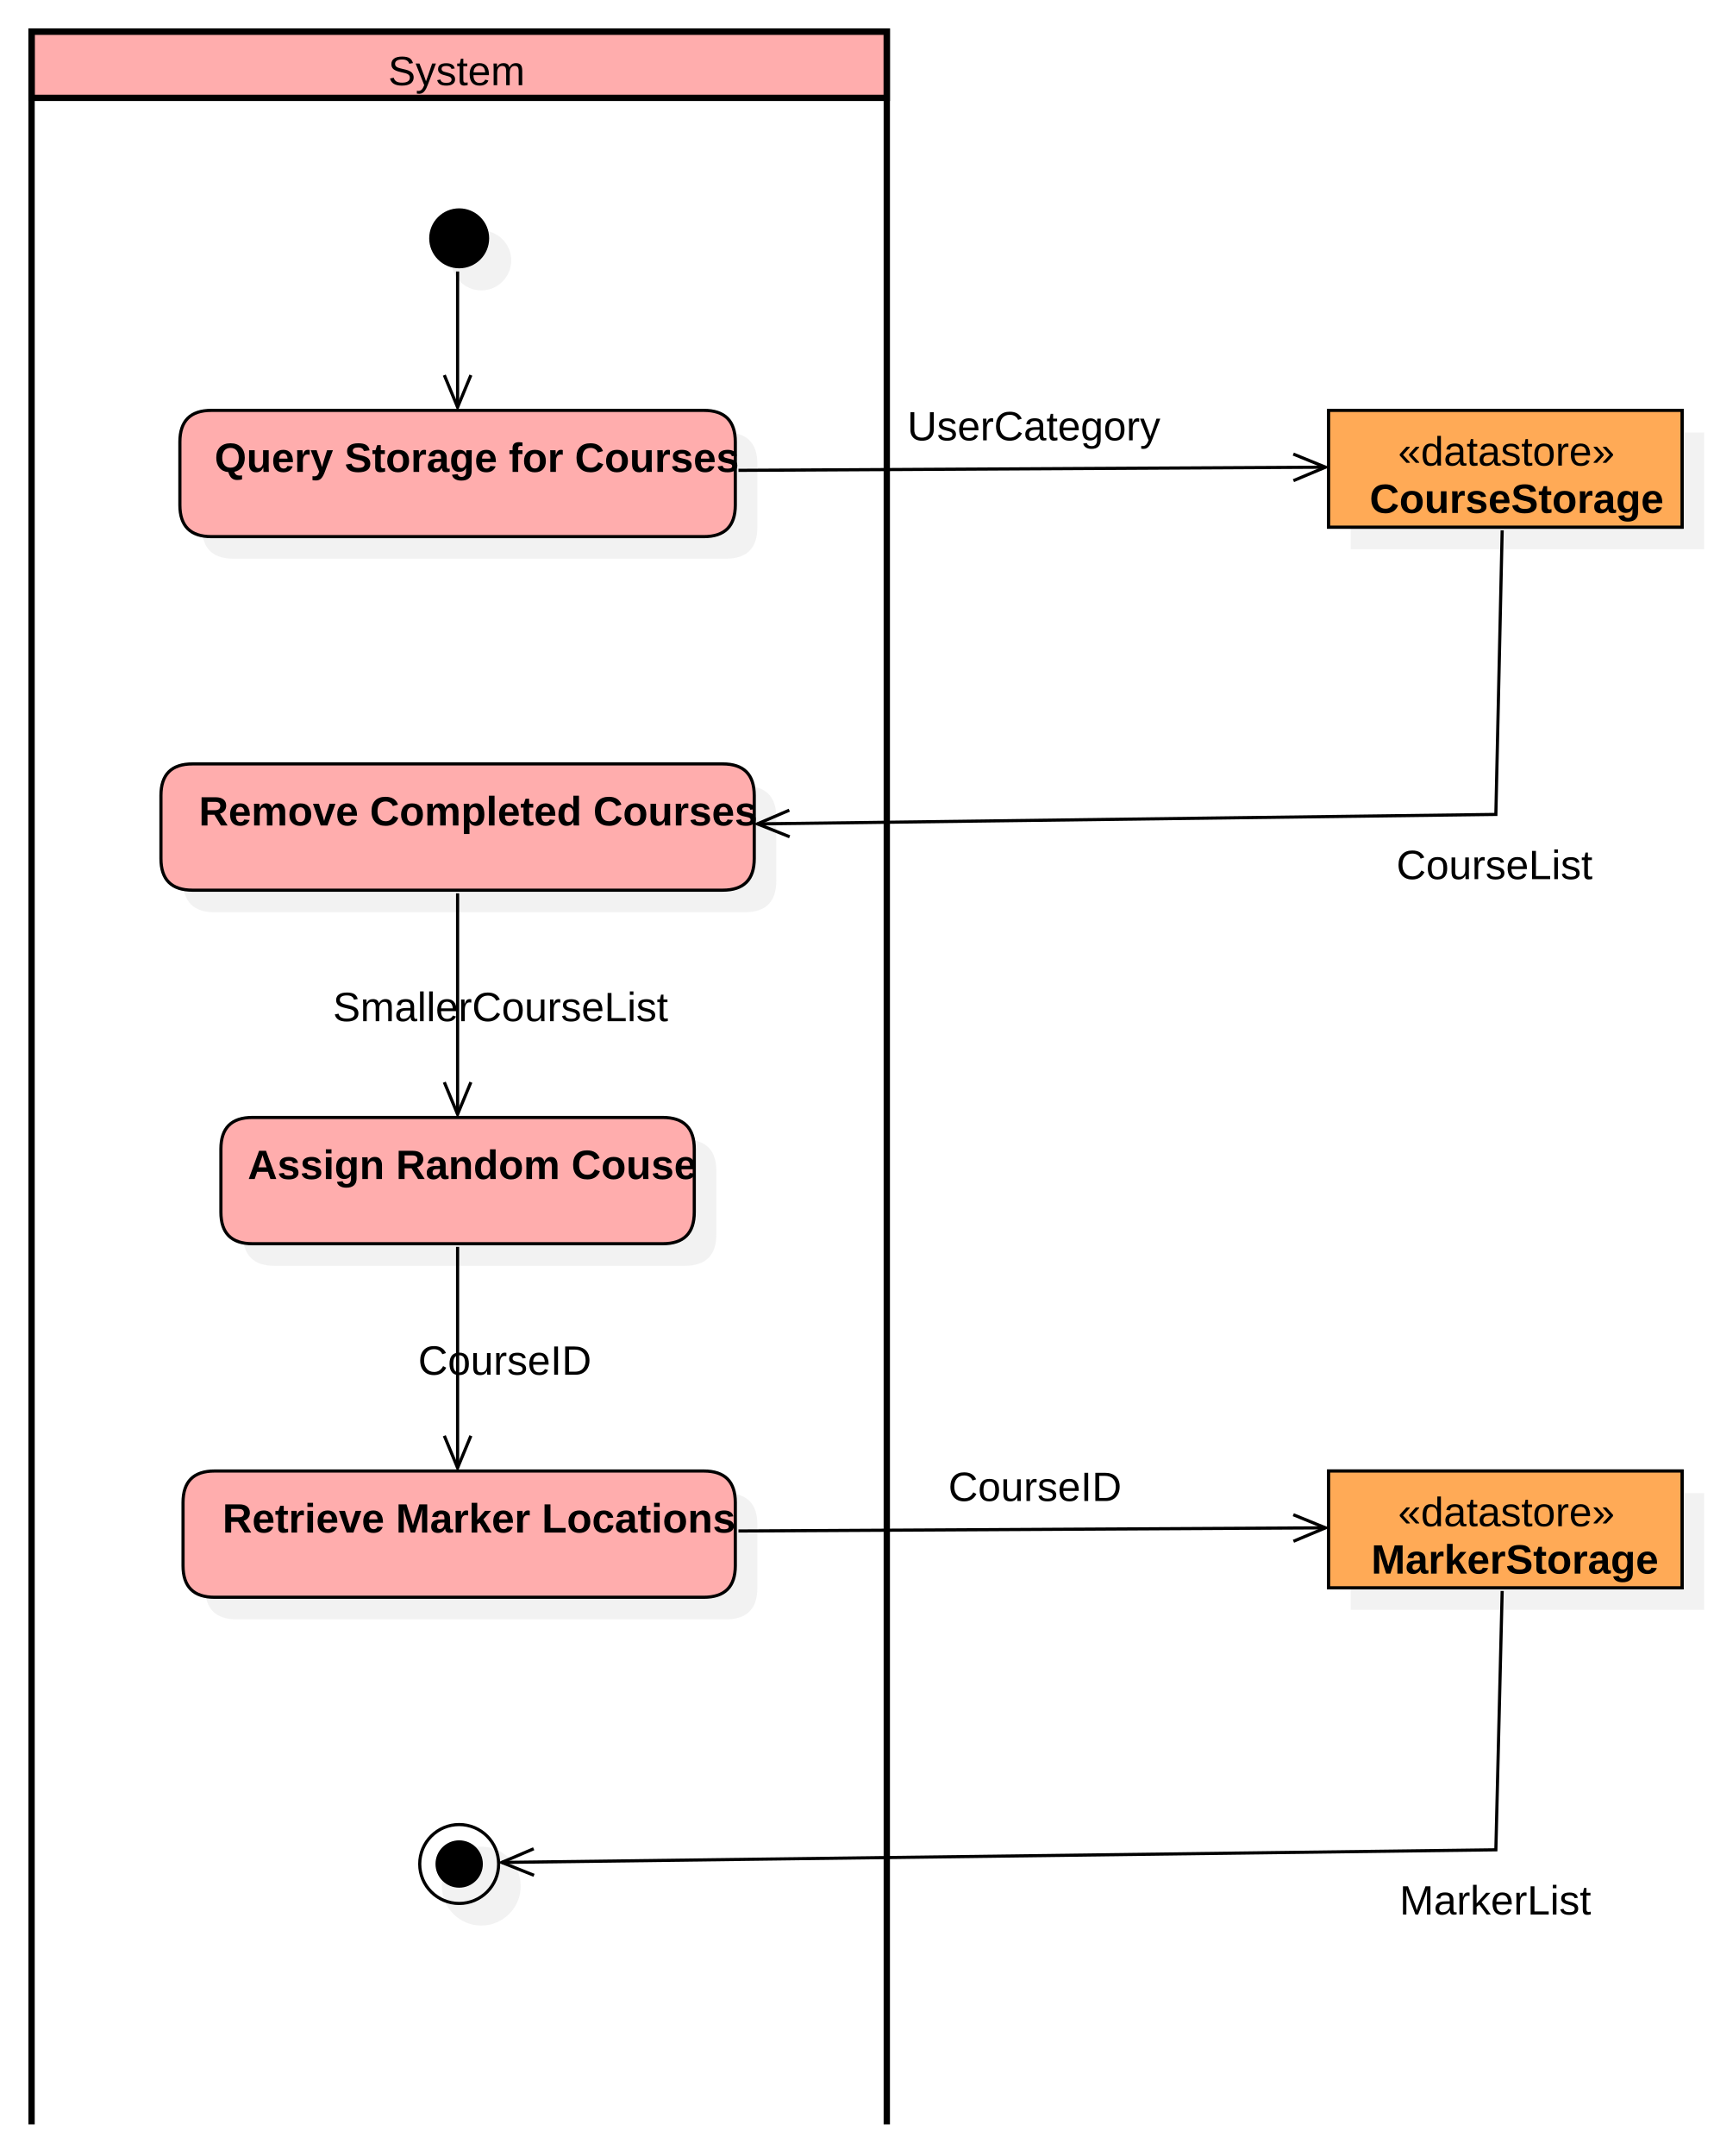
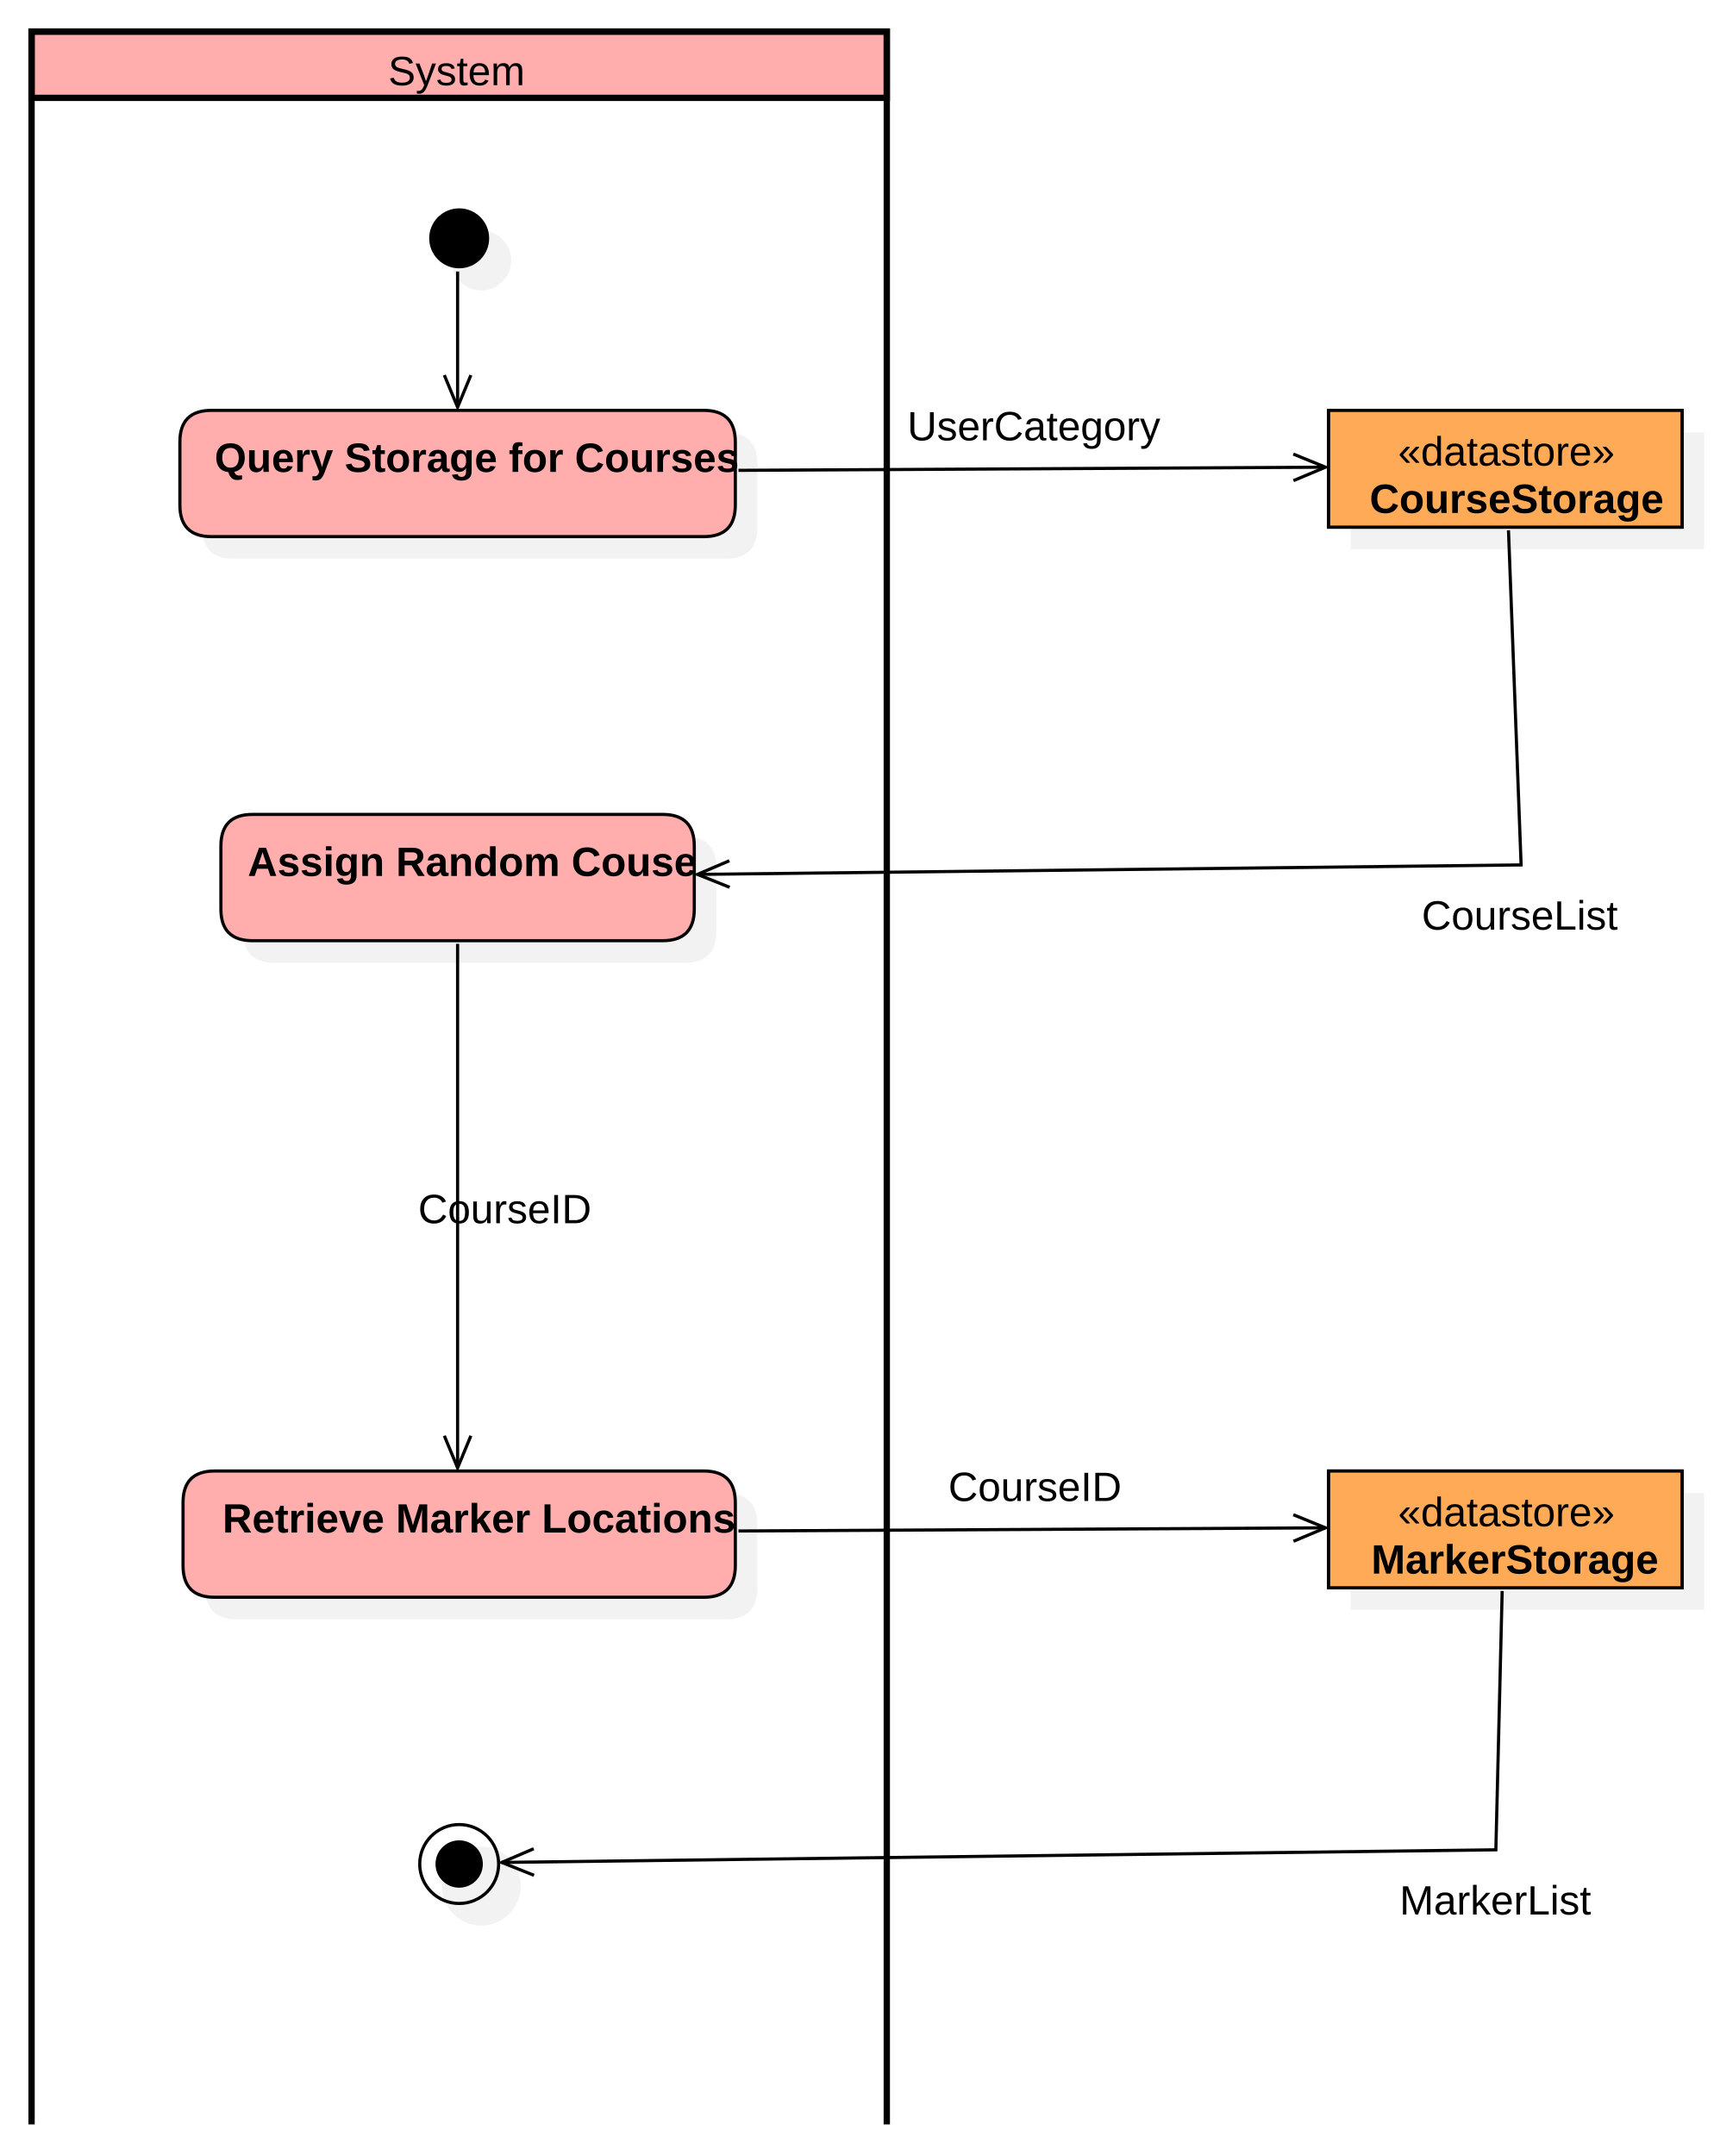
<svg xmlns="http://www.w3.org/2000/svg" version="1.1" width="543" height="683">
  <defs />
  <g>
    <g transform="translate(-94,-6) scale(1,1)">
+       <rect fill="#ffadad" stroke="none" x="104" y="16" width="271" height="21" />
+     </g>
+     <g transform="translate(-94,-6) scale(1,1)">
+       <path fill="none" stroke="#000000" d="M 104 16 L 375 16 L 375 37 L 104 37 L 104 16 Z Z" stroke-miterlimit="10" stroke-width="2" />
+     </g>
+     <g transform="translate(-94,-6) scale(1,1)">
+       <path fill="none" stroke="#000000" d="M 104 679 L 104 16 L 375 16 L 375 679" stroke-miterlimit="10" stroke-width="2" />
+     </g>
+     <g transform="translate(-94,-6) scale(1,1)">
+       <g>
+         <path fill="none" stroke="none" />
+         <text fill="#000000" stroke="none" font-family="Arial" font-size="13px" font-style="normal" font-weight="normal" text-decoration="none" x="217" y="33">System</text>
+       </g>
+     </g>
+     <g transform="translate(-94,-6) scale(1,1)">
      <path fill="#C0C0C0" stroke="none" d="M 237 88.5 C 237 83.253 241.253 79 246.5 79 C 251.747 79 256 83.253 256 88.5 C 256 93.747 251.747 98 246.5 98 C 241.253 98 237 93.747 237 88.5 Z" opacity="0.2" />
    </g>
    <g transform="translate(-94,-6) scale(1,1)">
      <path fill="#000000" stroke="none" d="M 230 81.5 C 230 76.253 234.253 72 239.5 72 C 244.747 72 249 76.253 249 81.5 C 249 86.747 244.747 91 239.5 91 C 234.253 91 230 86.747 230 81.5 Z" />
    </g>
    <g transform="translate(-94,-6) scale(1,1)">
      <path fill="#C0C0C0" stroke="none" d="M 168 143 L 324 143 Q 334 143 334 153 L 334 173 Q 334 183 324 183 L 168 183 Q 158 183 158 173 L 158 153 Q 158 143 168 143 Z" opacity="0.2" />
    </g>
    <g transform="translate(-94,-6) scale(1,1)">
      <path fill="#ffadad" stroke="none" d="M 161 136 L 317 136 Q 327 136 327 146 L 327 166 Q 327 176 317 176 L 161 176 Q 151 176 151 166 L 151 146 Q 151 136 161 136 Z" />
    </g>
    <g transform="translate(-94,-6) scale(1,1)">
      <path fill="none" stroke="#000000" d="M 161 136 L 317 136 Q 327 136 327 146 L 327 166 Q 327 176 317 176 L 161 176 Q 151 176 151 166 L 151 146 Q 151 136 161 136 Z" stroke-miterlimit="10" />
    </g>
    <g transform="translate(-94,-6) scale(1,1)">
      <g>
        <path fill="none" stroke="none" />
        <text fill="#000000" stroke="none" font-family="Arial" font-size="13px" font-style="normal" font-weight="bold" text-decoration="none" x="162" y="155.5">Query Storage for Courses</text>
      </g>
    </g>
    <g transform="translate(-94,-6) scale(1,1)">
-       <path fill="#C0C0C0" stroke="none" d="M 162 255 L 330 255 Q 340 255 340 265 L 340 285 Q 340 295 330 295 L 162 295 Q 152 295 152 285 L 152 265 Q 152 255 162 255 Z" opacity="0.2" />
-     </g>
-     <g transform="translate(-94,-6) scale(1,1)">
-       <path fill="#ffadad" stroke="none" d="M 155 248 L 323 248 Q 333 248 333 258 L 333 278 Q 333 288 323 288 L 155 288 Q 145 288 145 278 L 145 258 Q 145 248 155 248 Z" />
-     </g>
-     <g transform="translate(-94,-6) scale(1,1)">
-       <path fill="none" stroke="#000000" d="M 155 248 L 323 248 Q 333 248 333 258 L 333 278 Q 333 288 323 288 L 155 288 Q 145 288 145 278 L 145 258 Q 145 248 155 248 Z" stroke-miterlimit="10" />
-     </g>
-     <g transform="translate(-94,-6) scale(1,1)">
-       <g>
-         <path fill="none" stroke="none" />
-         <text fill="#000000" stroke="none" font-family="Arial" font-size="13px" font-style="normal" font-weight="bold" text-decoration="none" x="157" y="267.5">Remove Completed Courses</text>
-       </g>
-     </g>
-     <g transform="translate(-94,-6) scale(1,1)">
-       <path fill="#C0C0C0" stroke="none" d="M 181 367 L 311 367 Q 321 367 321 377 L 321 397 Q 321 407 311 407 L 181 407 Q 171 407 171 397 L 171 377 Q 171 367 181 367 Z" opacity="0.2" />
-     </g>
-     <g transform="translate(-94,-6) scale(1,1)">
-       <path fill="#ffadad" stroke="none" d="M 174 360 L 304 360 Q 314 360 314 370 L 314 390 Q 314 400 304 400 L 174 400 Q 164 400 164 390 L 164 370 Q 164 360 174 360 Z" />
-     </g>
-     <g transform="translate(-94,-6) scale(1,1)">
-       <path fill="none" stroke="#000000" d="M 174 360 L 304 360 Q 314 360 314 370 L 314 390 Q 314 400 304 400 L 174 400 Q 164 400 164 390 L 164 370 Q 164 360 174 360 Z" stroke-miterlimit="10" />
-     </g>
-     <g transform="translate(-94,-6) scale(1,1)">
-       <g>
-         <path fill="none" stroke="none" />
-         <text fill="#000000" stroke="none" font-family="Arial" font-size="13px" font-style="normal" font-weight="bold" text-decoration="none" x="172.5" y="379.5">Assign Random Couse</text>
+       <path fill="#C0C0C0" stroke="none" d="M 181 271 L 311 271 Q 321 271 321 281 L 321 301 Q 321 311 311 311 L 181 311 Q 171 311 171 301 L 171 281 Q 171 271 181 271 Z" opacity="0.2" />
+     </g>
+     <g transform="translate(-94,-6) scale(1,1)">
+       <path fill="#ffadad" stroke="none" d="M 174 264 L 304 264 Q 314 264 314 274 L 314 294 Q 314 304 304 304 L 174 304 Q 164 304 164 294 L 164 274 Q 164 264 174 264 Z" />
+     </g>
+     <g transform="translate(-94,-6) scale(1,1)">
+       <path fill="none" stroke="#000000" d="M 174 264 L 304 264 Q 314 264 314 274 L 314 294 Q 314 304 304 304 L 174 304 Q 164 304 164 294 L 164 274 Q 164 264 174 264 Z" stroke-miterlimit="10" />
+     </g>
+     <g transform="translate(-94,-6) scale(1,1)">
+       <g>
+         <path fill="none" stroke="none" />
+         <text fill="#000000" stroke="none" font-family="Arial" font-size="13px" font-style="normal" font-weight="bold" text-decoration="none" x="172.5" y="283.5">Assign Random Couse</text>
      </g>
    </g>
    <g transform="translate(-94,-6) scale(1,1)">
      <path fill="#C0C0C0" stroke="none" d="M 169 479 L 324 479 Q 334 479 334 489 L 334 509 Q 334 519 324 519 L 169 519 Q 159 519 159 509 L 159 489 Q 159 479 169 479 Z" opacity="0.2" />
    </g>
    <g transform="translate(-94,-6) scale(1,1)">
      <path fill="#ffadad" stroke="none" d="M 162 472 L 317 472 Q 327 472 327 482 L 327 502 Q 327 512 317 512 L 162 512 Q 152 512 152 502 L 152 482 Q 152 472 162 472 Z" />
    </g>
    <g transform="translate(-94,-6) scale(1,1)">
      <path fill="none" stroke="#000000" d="M 162 472 L 317 472 Q 327 472 327 482 L 327 502 Q 327 512 317 512 L 162 512 Q 152 512 152 502 L 152 482 Q 152 472 162 472 Z" stroke-miterlimit="10" />
    </g>
    <g transform="translate(-94,-6) scale(1,1)">
      <g>
        <path fill="none" stroke="none" />
        <text fill="#000000" stroke="none" font-family="Arial" font-size="13px" font-style="normal" font-weight="bold" text-decoration="none" x="164.5" y="491.5">Retrieve Marker Locations</text>
      </g>
    </g>
    <g transform="translate(-94,-6) scale(1,1)">
      <path fill="#C0C0C0" stroke="none" d="M 234 603.5 C 234 596.596 239.596 591 246.5 591 C 253.404 591 259 596.596 259 603.5 C 259 610.404 253.404 616 246.5 616 C 239.596 616 234 610.404 234 603.5 Z" opacity="0.2" />
    </g>
    <g transform="translate(-94,-6) scale(1,1)">
      <path fill="none" stroke="#000000" d="M 227 596.5 C 227 589.596 232.596 584 239.5 584 C 246.404 584 252 589.596 252 596.5 C 252 603.404 246.404 609 239.5 609 C 232.596 609 227 603.404 227 596.5 Z" stroke-miterlimit="10" />
    </g>
    <g transform="translate(-94,-6) scale(1,1)">
      <path fill="#000000" stroke="none" d="M 232 596.5 C 232 592.358 235.358 589 239.5 589 C 243.642 589 247 592.358 247 596.5 C 247 600.642 243.642 604 239.5 604 C 235.358 604 232 600.642 232 596.5 Z" />
    </g>
    <g transform="translate(-94,-6) scale(1,1)">
      <rect fill="#C0C0C0" stroke="none" x="522" y="143" width="112" height="37" opacity="0.2" />
    </g>
    <g transform="translate(-94,-6) scale(1,1)">
      <rect fill="#ffaa56" stroke="none" x="515" y="136" width="112" height="37" />
    </g>
    <g transform="translate(-94,-6) scale(1,1)">
      <path fill="none" stroke="#000000" d="M 515 136 L 627 136 L 627 173 L 515 173 L 515 136 Z Z" stroke-miterlimit="10" />
    </g>
    <g transform="translate(-94,-6) scale(1,1)">
      <rect fill="#ffaa56" stroke="none" x="515" y="136" width="112" height="37" />
    </g>
    <g transform="translate(-94,-6) scale(1,1)">
      <path fill="none" stroke="#000000" d="M 515 136 L 627 136 L 627 173 L 515 173 L 515 136 Z Z" stroke-miterlimit="10" />
    </g>
    <g transform="translate(-94,-6) scale(1,1)">
      <g>
        <path fill="none" stroke="none" />
        <text fill="#000000" stroke="none" font-family="Arial" font-size="13px" font-style="normal" font-weight="normal" text-decoration="none" x="537" y="153.5">«datastore»</text>
      </g>
    </g>
    <g transform="translate(-94,-6) scale(1,1)">
      <g>
        <path fill="none" stroke="none" />
        <text fill="#000000" stroke="none" font-family="Arial" font-size="13px" font-style="normal" font-weight="bold" text-decoration="none" x="528" y="168.5">CourseStorage</text>
      </g>
    </g>
    <g transform="translate(-94,-6) scale(1,1)">
      <rect fill="#C0C0C0" stroke="none" x="522" y="479" width="112" height="37" opacity="0.2" />
    </g>
    <g transform="translate(-94,-6) scale(1,1)">
      <rect fill="#ffaa56" stroke="none" x="515" y="472" width="112" height="37" />
    </g>
    <g transform="translate(-94,-6) scale(1,1)">
      <path fill="none" stroke="#000000" d="M 515 472 L 627 472 L 627 509 L 515 509 L 515 472 Z Z" stroke-miterlimit="10" />
    </g>
    <g transform="translate(-94,-6) scale(1,1)">
      <rect fill="#ffaa56" stroke="none" x="515" y="472" width="112" height="37" />
    </g>
    <g transform="translate(-94,-6) scale(1,1)">
      <path fill="none" stroke="#000000" d="M 515 472 L 627 472 L 627 509 L 515 509 L 515 472 Z Z" stroke-miterlimit="10" />
    </g>
    <g transform="translate(-94,-6) scale(1,1)">
      <g>
        <path fill="none" stroke="none" />
        <text fill="#000000" stroke="none" font-family="Arial" font-size="13px" font-style="normal" font-weight="normal" text-decoration="none" x="537" y="489.5">«datastore»</text>
      </g>
    </g>
    <g transform="translate(-94,-6) scale(1,1)">
      <g>
        <path fill="none" stroke="none" />
        <text fill="#000000" stroke="none" font-family="Arial" font-size="13px" font-style="normal" font-weight="bold" text-decoration="none" x="528.5" y="504.5">MarkerStorage</text>
      </g>
    </g>
    <g transform="translate(-94,-6) scale(1,1)">
      <path fill="none" stroke="#000000" d="M 328 155 L 514 154" stroke-miterlimit="10" />
    </g>
    <g transform="translate(-94,-6) scale(1,1)">
      <path fill="none" stroke="#000000" d="M 503.86 158.264 L 514 154 L 503.815 149.845" stroke-miterlimit="10" />
    </g>
    <g transform="translate(-94,-6) scale(1,1)">
      <g>
        <path fill="none" stroke="none" />
        <text fill="#000000" stroke="none" font-family="Arial" font-size="13px" font-style="normal" font-weight="normal" text-decoration="none" x="381.5" y="145.5">UserCategory</text>
      </g>
    </g>
    <g transform="translate(-94,-6) scale(1,1)">
-       <path fill="none" stroke="#000000" d="M 570 174 L 568 264 L 334 267" stroke-miterlimit="10" />
-     </g>
-     <g transform="translate(-94,-6) scale(1,1)">
-       <path fill="none" stroke="#000000" d="M 344.108 262.661 L 334 267 L 344.216 271.079" stroke-miterlimit="10" />
-     </g>
-     <g transform="translate(-94,-6) scale(1,1)">
-       <g>
-         <path fill="none" stroke="none" />
-         <text fill="#000000" stroke="none" font-family="Arial" font-size="13px" font-style="normal" font-weight="normal" text-decoration="none" x="536.5" y="284.5">CourseList</text>
-       </g>
-     </g>
-     <g transform="translate(-94,-6) scale(1,1)">
      <path fill="none" stroke="#000000" d="M 239 92 L 239 135" stroke-miterlimit="10" />
    </g>
    <g transform="translate(-94,-6) scale(1,1)">
      <path fill="none" stroke="#000000" d="M 234.79 124.837 L 239 135 L 243.21 124.837" stroke-miterlimit="10" />
    </g>
    <g transform="translate(-94,-6) scale(1,1)">
-       <path fill="none" stroke="#000000" d="M 239 289 L 239 359" stroke-miterlimit="10" />
-     </g>
-     <g transform="translate(-94,-6) scale(1,1)">
-       <path fill="none" stroke="#000000" d="M 234.79 348.837 L 239 359 L 243.21 348.837" stroke-miterlimit="10" />
-     </g>
-     <g transform="translate(-94,-6) scale(1,1)">
-       <g>
-         <path fill="none" stroke="none" />
-         <text fill="#000000" stroke="none" font-family="Arial" font-size="13px" font-style="normal" font-weight="normal" text-decoration="none" x="199.5" y="329.5">SmallerCourseList</text>
-       </g>
-     </g>
-     <g transform="translate(-94,-6) scale(1,1)">
-       <path fill="none" stroke="#000000" d="M 239 401 L 239 471" stroke-miterlimit="10" />
+       <path fill="none" stroke="#000000" d="M 239 305 L 239 471" stroke-miterlimit="10" />
    </g>
    <g transform="translate(-94,-6) scale(1,1)">
      <path fill="none" stroke="#000000" d="M 234.79 460.837 L 239 471 L 243.21 460.837" stroke-miterlimit="10" />
    </g>
    <g transform="translate(-94,-6) scale(1,1)">
      <g>
        <path fill="none" stroke="none" />
-         <text fill="#000000" stroke="none" font-family="Arial" font-size="13px" font-style="normal" font-weight="normal" text-decoration="none" x="226.5" y="441.5">CourseID</text>
+         <text fill="#000000" stroke="none" font-family="Arial" font-size="13px" font-style="normal" font-weight="normal" text-decoration="none" x="226.5" y="393.5">CourseID</text>
      </g>
    </g>
    <g transform="translate(-94,-6) scale(1,1)">
      <path fill="none" stroke="#000000" d="M 328 491 L 514 490" stroke-miterlimit="10" />
    </g>
    <g transform="translate(-94,-6) scale(1,1)">
      <path fill="none" stroke="#000000" d="M 503.86 494.264 L 514 490 L 503.815 485.845" stroke-miterlimit="10" />
    </g>
    <g transform="translate(-94,-6) scale(1,1)">
      <g>
        <path fill="none" stroke="none" />
        <text fill="#000000" stroke="none" font-family="Arial" font-size="13px" font-style="normal" font-weight="normal" text-decoration="none" x="394.5" y="481.5">CourseID</text>
      </g>
    </g>
    <g transform="translate(-94,-6) scale(1,1)">
      <path fill="none" stroke="#000000" d="M 570 510 L 568 592 L 253 596" stroke-miterlimit="10" />
    </g>
    <g transform="translate(-94,-6) scale(1,1)">
      <path fill="none" stroke="#000000" d="M 263.108 591.662 L 253 596 L 263.215 600.08" stroke-miterlimit="10" />
    </g>
    <g transform="translate(-94,-6) scale(1,1)">
      <g>
        <path fill="none" stroke="none" />
        <text fill="#000000" stroke="none" font-family="Arial" font-size="13px" font-style="normal" font-weight="normal" text-decoration="none" x="537.5" y="612.5">MarkerList</text>
      </g>
    </g>
    <g transform="translate(-94,-6) scale(1,1)">
-       <rect fill="#ffadad" stroke="none" x="104" y="16" width="271" height="21" />
-     </g>
-     <g transform="translate(-94,-6) scale(1,1)">
-       <path fill="none" stroke="#000000" d="M 104 16 L 375 16 L 375 37 L 104 37 L 104 16 Z Z" stroke-miterlimit="10" stroke-width="2" />
-     </g>
-     <g transform="translate(-94,-6) scale(1,1)">
-       <path fill="none" stroke="#000000" d="M 104 679 L 104 16 L 375 16 L 375 679" stroke-miterlimit="10" stroke-width="2" />
-     </g>
-     <g transform="translate(-94,-6) scale(1,1)">
-       <g>
-         <path fill="none" stroke="none" />
-         <text fill="#000000" stroke="none" font-family="Arial" font-size="13px" font-style="normal" font-weight="normal" text-decoration="none" x="217" y="33">System</text>
+       <path fill="none" stroke="#000000" d="M 572 174 L 576 280 L 315 283" stroke-miterlimit="10" />
+     </g>
+     <g transform="translate(-94,-6) scale(1,1)">
+       <path fill="none" stroke="#000000" d="M 325.114 278.674 L 315 283 L 325.21 287.092" stroke-miterlimit="10" />
+     </g>
+     <g transform="translate(-94,-6) scale(1,1)">
+       <g>
+         <path fill="none" stroke="none" />
+         <text fill="#000000" stroke="none" font-family="Arial" font-size="13px" font-style="normal" font-weight="normal" text-decoration="none" x="544.5" y="300.5">CourseList</text>
      </g>
    </g>
  </g>
</svg>
